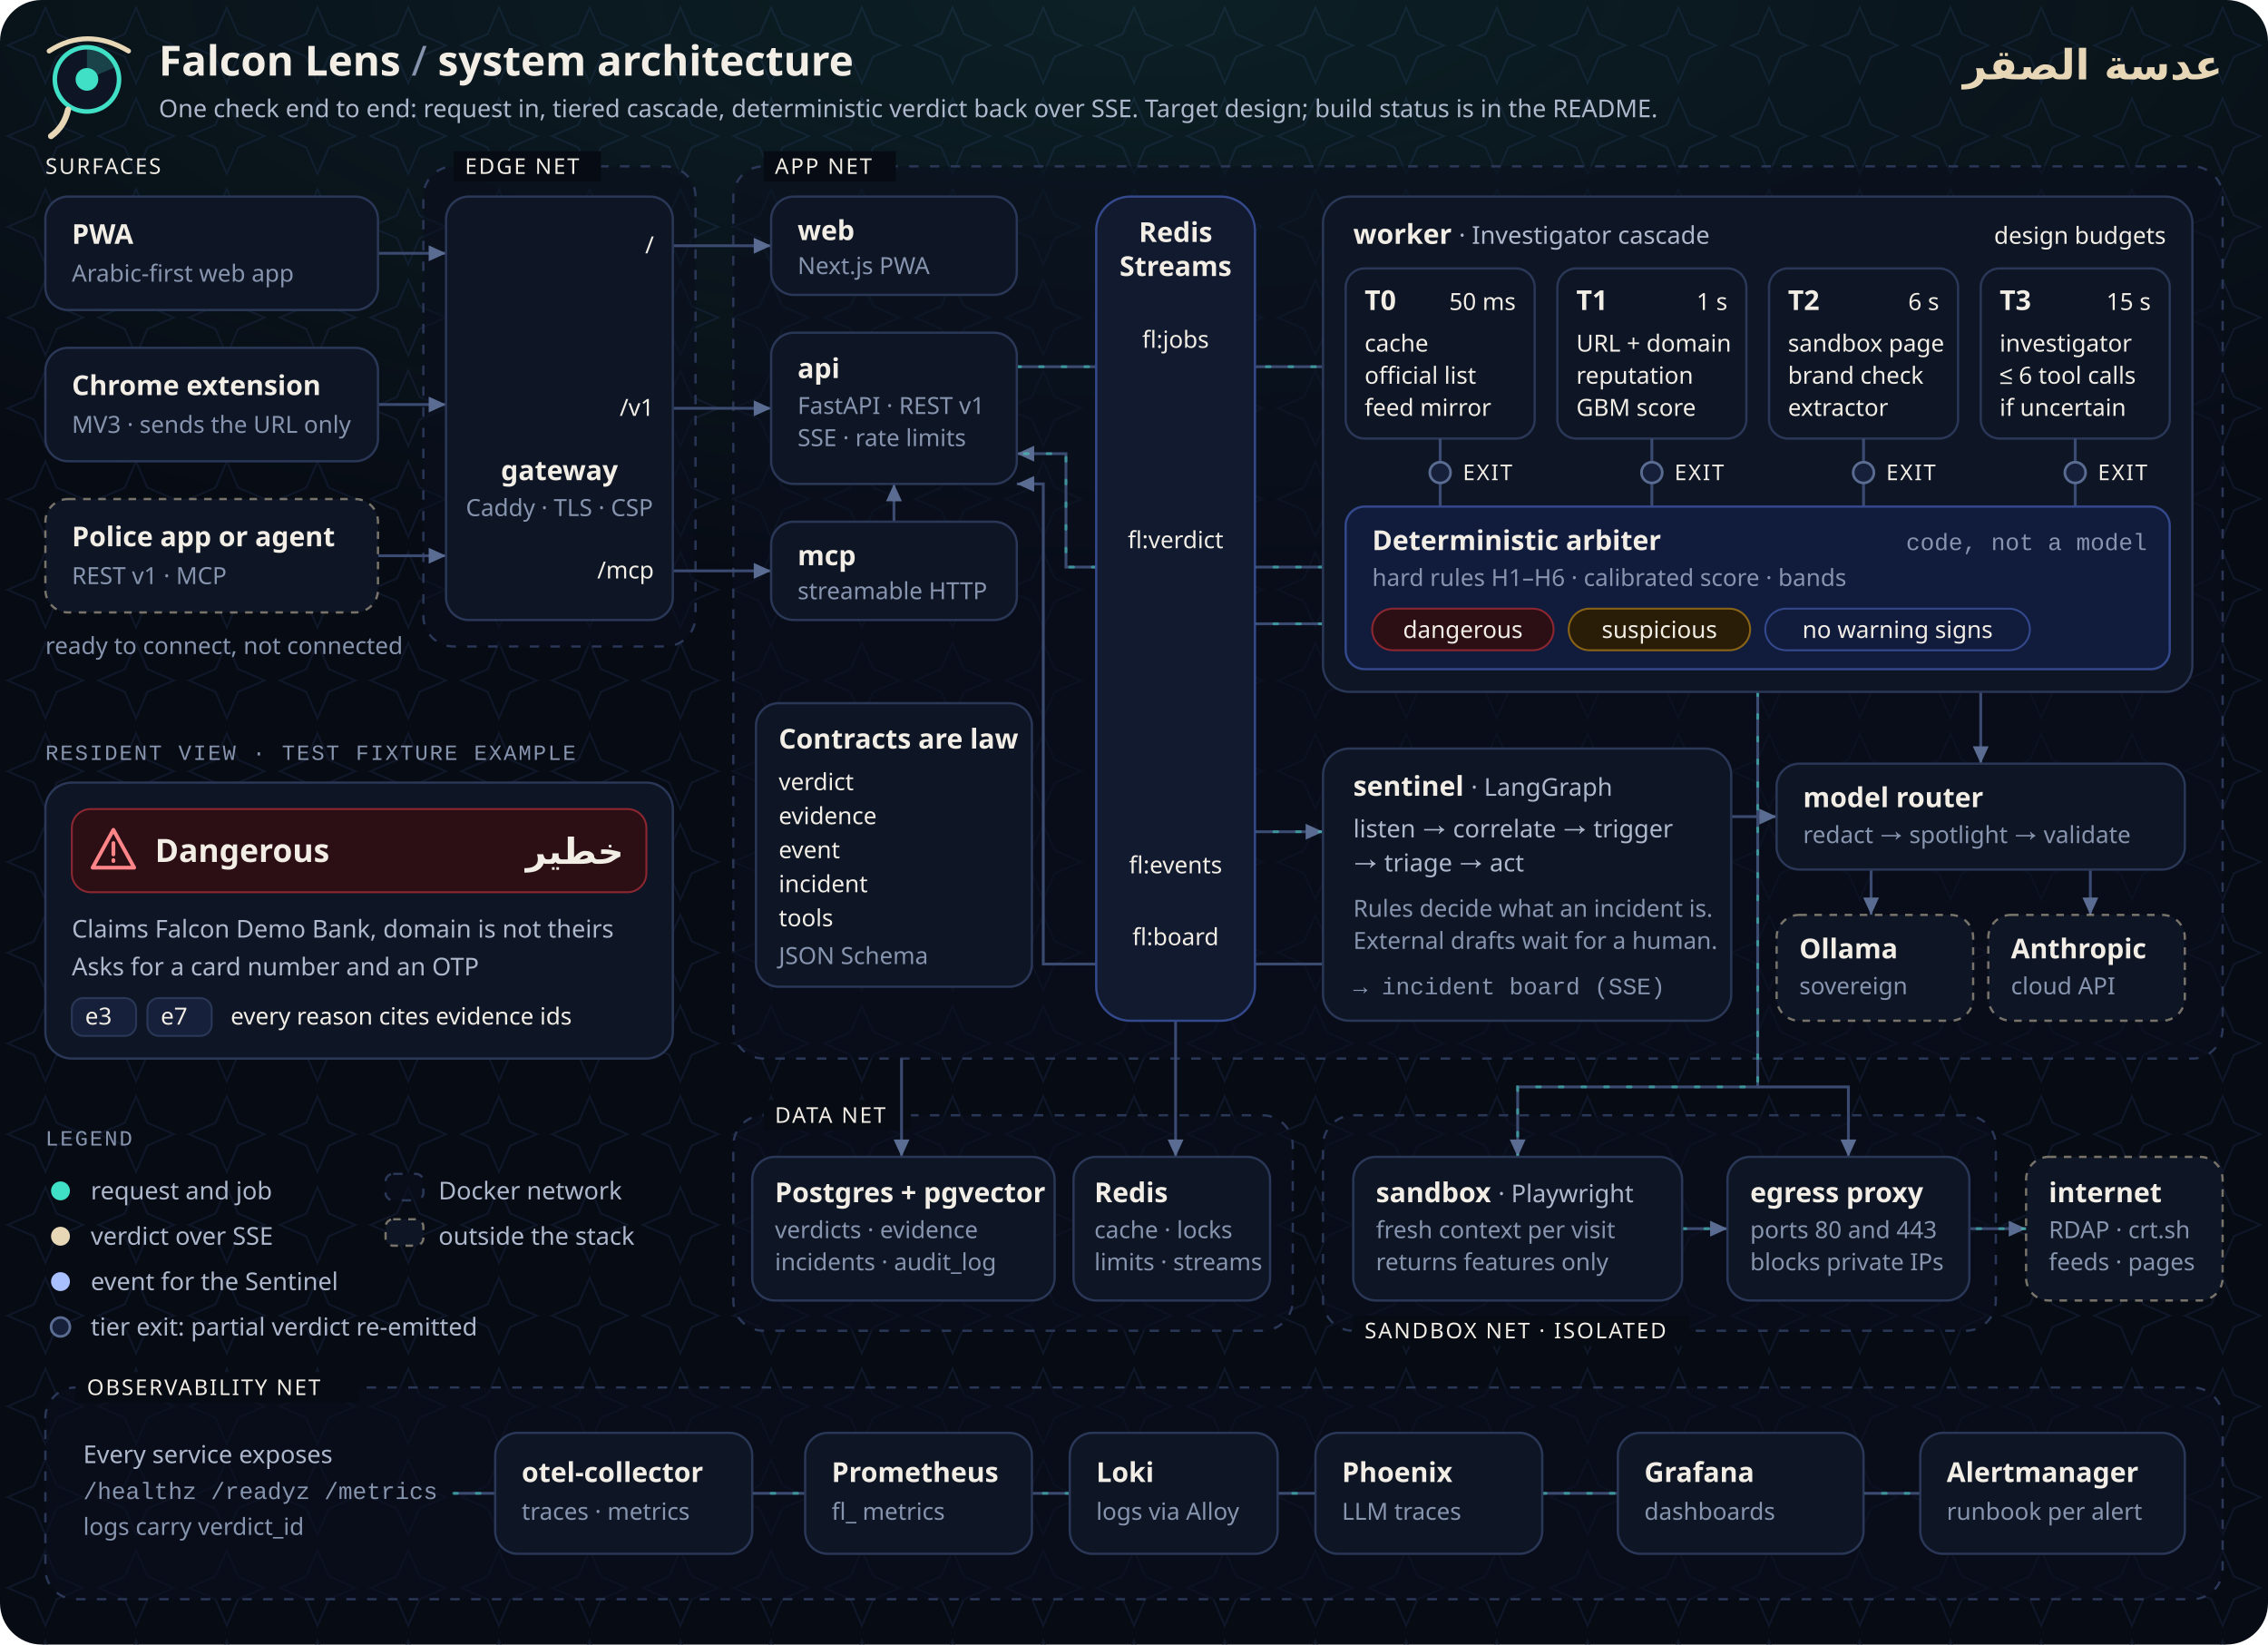
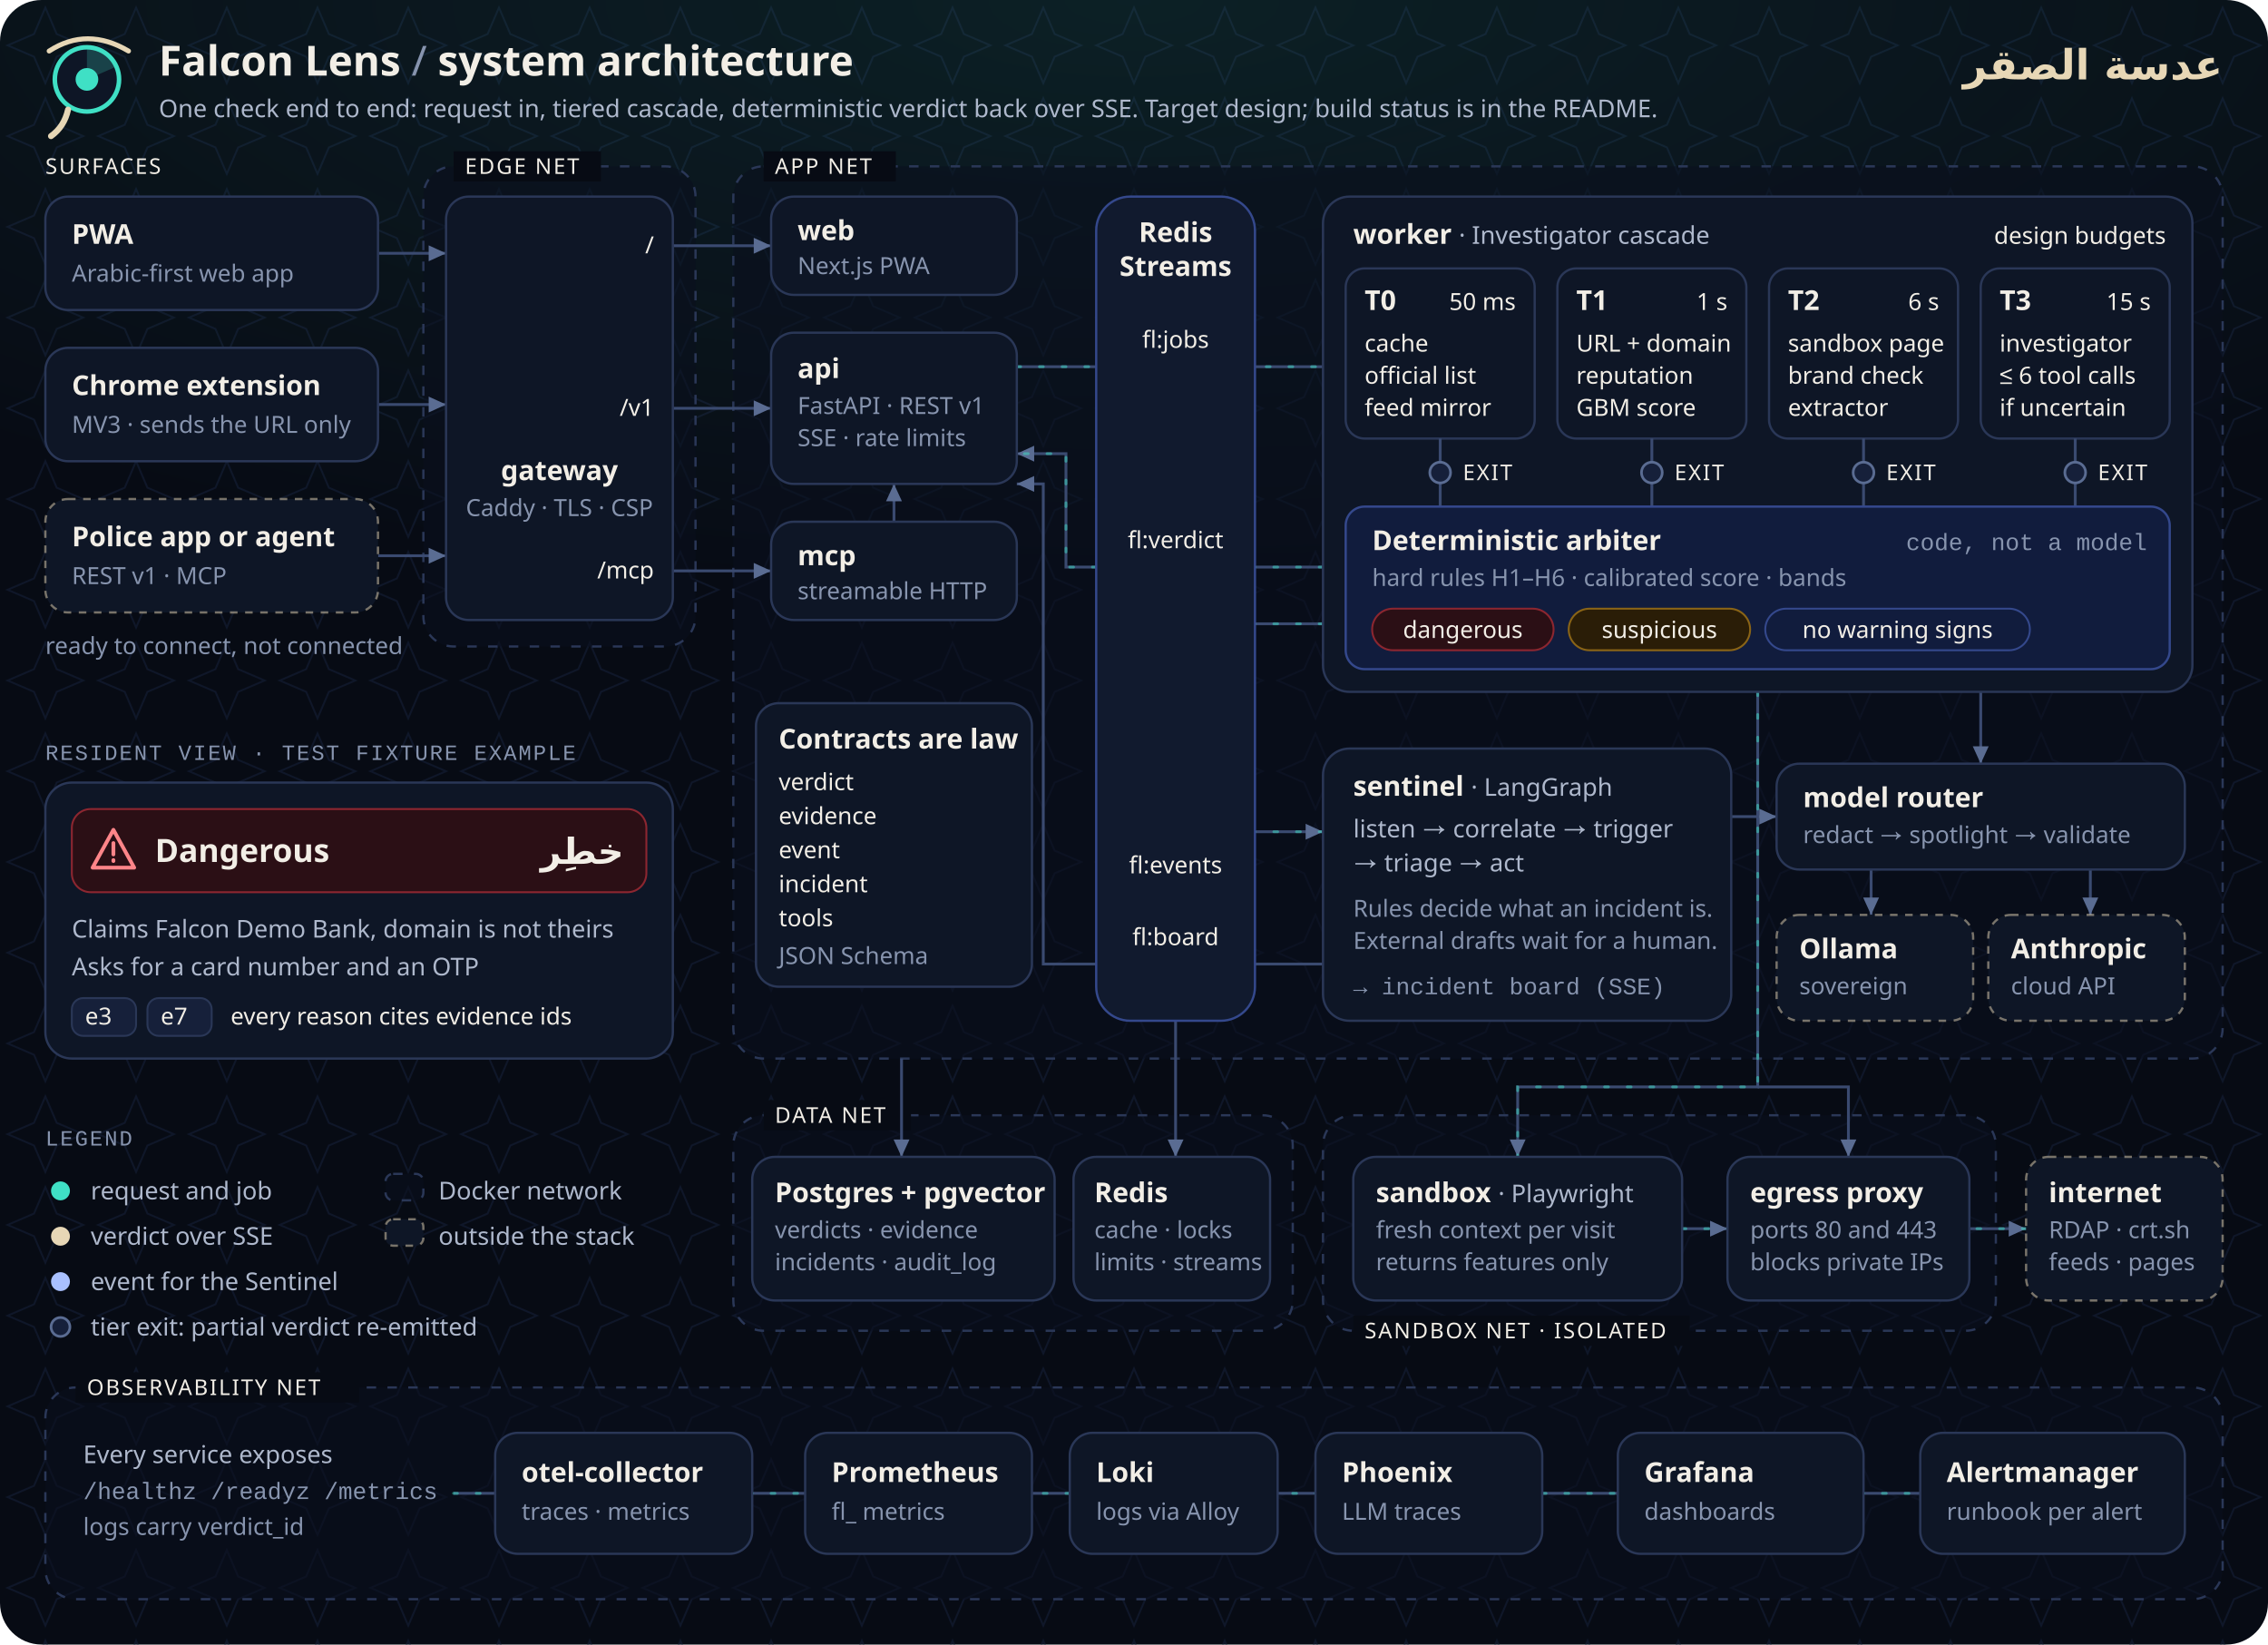
<svg xmlns="http://www.w3.org/2000/svg" viewBox="0 0 1200 870" width="1200" height="870" role="img" aria-labelledby="t d">
  <style>
text{font-family:-apple-system,BlinkMacSystemFont,"Segoe UI","Noto Sans",Helvetica,Arial,sans-serif;fill:#f2eee6}
.m{font-family:ui-monospace,SFMono-Regular,Menlo,Consolas,"Liberation Mono",monospace}
.t1{font-size:22px;font-weight:600}
.h{font-size:14.5px;font-weight:600}
.b{font-size:13px;fill:#aeb8cc}
.c{font-size:12.5px;fill:#8794ae}
.tag{font-size:11.5px;fill:#8794ae;letter-spacing:.08em}
.tl{fill:#3fe0c5}.sd{fill:#e7d7b6}
.card{fill:#0e1626;stroke:#2a3757;stroke-width:1.2}
.ext{fill:#0e1626;stroke:#e7d7b6;stroke-opacity:.5;stroke-width:1.2;stroke-dasharray:4 4}
.zone{fill:#0a101d;fill-opacity:.55;stroke:#2a3757;stroke-width:1.2;stroke-dasharray:5 6}
.w{fill:none;stroke:#3a4a70;stroke-width:1.5}
.f{fill:none;stroke:#3fe0c5;stroke-width:1.5;stroke-dasharray:2 10;stroke-linecap:round;opacity:.5;animation:dash 1.6s linear infinite}
.glow{fill:#3fe0c5;fill-opacity:.1;stroke:#3fe0c5;stroke-width:1.8;opacity:0}
.glow.dg{fill:#ff8589;stroke:#ff8589}
.lamp{fill:#16203a;stroke:#5a6c92;stroke-width:1.4}
.pk{opacity:0;offset-rotate:0deg}
.pk circle:first-child{opacity:.22}
.rq{fill:#3fe0c5}.vd{fill:#e7d7b6}.ev{fill:#a9c0ff}
.on{animation:lit 18s linear infinite}
.onl{animation:litl 18s linear infinite}
.on2{animation:lit2 36s linear infinite}
.lamp.go{animation:lamp 18s linear infinite}
.pk.s{animation:go 18s cubic-bezier(.65,0,.35,1) infinite}
.pk.l{animation:gol 18s cubic-bezier(.65,0,.35,1) infinite}
.pk.r{animation-direction:reverse}
.sweep{transform-origin:46px 42px;animation:spin 9s linear infinite}
@keyframes dash{to{stroke-dashoffset:-24}}
@keyframes spin{to{transform:rotate(360deg)}}
@keyframes lit{0%,13%,100%{opacity:0}1.5%,9%{opacity:1}}
@keyframes litl{0%,22%,100%{opacity:0}1.5%,18%{opacity:1}}
@keyframes lit2{0%,8%,100%{opacity:0}.8%,6%{opacity:1}}
@keyframes lamp{0%,16%,100%{fill:#16203a;stroke:#5a6c92}1.5%,12%{fill:#3fe0c5;stroke:#7df0dc}}
@keyframes go{0%{offset-distance:0%;opacity:0}.5%{opacity:1}6.2%{offset-distance:100%;opacity:1}6.9%,100%{offset-distance:100%;opacity:0}}
@keyframes gol{0%{offset-distance:0%;opacity:0}.5%{opacity:1}10.6%{offset-distance:100%;opacity:1}11.3%,100%{offset-distance:100%;opacity:0}}
@supports not (offset-path:path("M0 0H1")){.pk{display:none}}
@media (prefers-reduced-motion:reduce){*{animation:none!important}.pk{display:none}}
</style>
  <defs>
    <pattern id="lat" width="48" height="48" patternUnits="userSpaceOnUse">
      <path d="M24 4l6 14 14 6-14 6-6 14-6-14-14-6 14-6z" fill="none" stroke="#16203a" stroke-width="1" />
    </pattern>
    <radialGradient id="halo" cx="50%" cy="0%" r="75%">
      <stop offset="0" stop-color="#3fe0c5" stop-opacity=".1" />
      <stop offset="1" stop-color="#3fe0c5" stop-opacity="0" />
    </radialGradient>
    <marker id="a" viewBox="0 0 8 8" refX="7" refY="4" markerWidth="7" markerHeight="7" orient="auto-start-reverse">
      <path d="M0 .8L7 4 0 7.2z" fill="#5a6c92" />
    </marker>
  </defs>
  <rect width="1200" height="870" rx="22" fill="#070b14" />
  <rect width="1200" height="870" rx="22" fill="url(#lat)" opacity=".55" />
  <rect width="1200" height="420" rx="22" fill="url(#halo)" />
  <g>
    <circle cx="46" cy="42" r="17" fill="#0e1626" stroke="#3fe0c5" stroke-width="2.4" />
    <path class="sweep" d="M46 42L46 25A17 17 0 0 1 61.6 35.2z" fill="#3fe0c5" opacity=".22" />
    <circle cx="46" cy="42" r="6" fill="#3fe0c5" />
    <path d="M26 27q20-13 42 0" fill="none" stroke="#e7d7b6" stroke-width="2.6" stroke-linecap="round" />
    <path d="M36 58q-2 9-9 14" fill="none" stroke="#e7d7b6" stroke-width="3.2" stroke-linecap="round" />
    <text x="84" y="40" class="t1">Falcon Lens <tspan fill="#8794ae" font-weight="400">/</tspan> system architecture</text>
    <text x="84" y="62" class="b">One check end to end: request in, tiered cascade, deterministic verdict back over SSE. Target design; build status is in the README.</text>
    <text x="1176" y="42" text-anchor="end" class="t1 sd">عدسة الصقر</text>
  </g>
  <rect class="zone" x="224" y="88" width="144" height="254" rx="16" />
  <rect class="zone" x="388" y="88" width="788" height="472" rx="16" />
  <rect class="zone" x="388" y="590" width="296" height="114" rx="16" />
  <rect class="zone" x="700" y="590" width="356" height="114" rx="16" />
  <rect class="zone" x="24" y="734" width="1152" height="112" rx="16" />
  <g class="m tag">
    <rect x="240" y="80" width="78" height="16" fill="#070b14" />
    <text x="246" y="92">EDGE NET</text>
    <rect x="404" y="80" width="70" height="16" fill="#070b14" />
    <text x="410" y="92">APP NET</text>
    <rect x="404" y="582" width="78" height="16" fill="#070b14" />
    <text x="410" y="594">DATA NET</text>
    <rect x="716" y="696" width="178" height="16" fill="#070b14" />
    <text x="722" y="708">SANDBOX NET · ISOLATED</text>
    <rect x="40" y="726" width="150" height="16" fill="#070b14" />
    <text x="46" y="738">OBSERVABILITY NET</text>
    <text x="24" y="92">SURFACES</text>
  </g>
  <g class="w" marker-end="url(#a)">
    <path d="M200 134H236" />
    <path d="M200 214H236" />
    <path d="M200 294H236" />
    <path d="M356 130H408" />
    <path d="M356 216H408" />
    <path d="M356 302H408" />
    <path d="M538 194H712" />
    <path d="M712 300H564V240H538" />
    <path d="M712 330H622V440H700" />
    <path d="M700 510H552V256H538" />
    <path d="M930 366V575H803V612" />
    <path d="M930 575H978V612" />
    <path d="M1048 366V404" />
    <path d="M916 432H940" />
    <path d="M990 460V484" />
    <path d="M1106 460V484" />
    <path d="M890 650H914" />
    <path d="M1042 650H1072" />
    <path d="M622 540V612" />
    <path d="M477 560V612" />
    <path d="M473 276V256" />
    <path d="M812 187H824" />
    <path d="M924 187H936" />
    <path d="M1036 187H1048" />
  </g>
  <path class="w" d="M240 790H1016" />
  <g class="f">
    <path d="M538 194H712" />
    <path d="M712 300H564V240H538" />
    <path d="M712 330H622V440H700" />
    <path d="M930 366V575H803V612" />
    <path d="M890 650H1072" />
    <path d="M240 790H1016" />
  </g>
  <g>
    <rect class="card" x="24" y="104" width="176" height="60" rx="12" />
    <rect class="glow on" x="24" y="104" width="176" height="60" rx="12" />
    <rect class="glow dg onl" style="animation-delay:14.8s" x="24" y="104" width="176" height="60" rx="12" />
    <text x="38" y="129" class="h">PWA</text>
    <text x="38" y="149" class="c">Arabic-first web app</text>
    <rect class="card" x="24" y="184" width="176" height="60" rx="12" />
    <text x="38" y="209" class="h">Chrome extension</text>
    <text x="38" y="229" class="c">MV3 · sends the URL only</text>
    <rect class="ext" x="24" y="264" width="176" height="60" rx="12" />
    <text x="38" y="289" class="h">Police app or agent</text>
    <text x="38" y="309" class="c">REST v1 · MCP</text>
    <text x="24" y="346" class="c">ready to connect, not connected</text>
  </g>
  <g>
    <rect class="card" x="236" y="104" width="120" height="224" rx="12" />
    <rect class="glow on" style="animation-delay:.6s" x="236" y="104" width="120" height="224" rx="12" />
    <text x="296" y="254" text-anchor="middle" class="h">gateway</text>
    <text x="296" y="273" text-anchor="middle" class="c">Caddy · TLS · CSP</text>
    <g class="m c" text-anchor="end">
      <text x="346" y="134">/</text>
      <text x="346" y="220">/v1</text>
      <text x="346" y="306">/mcp</text>
    </g>
  </g>
  <g>
    <rect class="card" x="408" y="104" width="130" height="52" rx="12" />
    <text x="422" y="127" class="h">web</text>
    <text x="422" y="145" class="c">Next.js PWA</text>
    <rect class="card" x="408" y="176" width="130" height="80" rx="12" />
    <rect class="glow on" style="animation-delay:2s" x="408" y="176" width="130" height="80" rx="12" />
    <rect class="glow on" style="animation-delay:12.8s" x="408" y="176" width="130" height="80" rx="12" />
    <text x="422" y="200" class="h">api</text>
    <text x="422" y="219" class="c">FastAPI · REST v1</text>
    <text x="422" y="236" class="c">SSE · rate limits</text>
    <rect class="card" x="408" y="276" width="130" height="52" rx="12" />
    <text x="422" y="299" class="h">mcp</text>
    <text x="422" y="317" class="c">streamable HTTP</text>
    <rect class="card" x="400" y="372" width="146" height="150" rx="12" />
    <text x="412" y="396" class="h">Contracts are law</text>
    <g class="m c">
      <text x="412" y="418">verdict</text>
      <text x="412" y="436">evidence</text>
      <text x="412" y="454">event</text>
      <text x="412" y="472">incident</text>
      <text x="412" y="490">tools</text>
    </g>
    <text x="412" y="510" class="c">JSON Schema</text>
  </g>
  <g>
    <rect x="580" y="104" width="84" height="436" rx="18" fill="#111a2e" stroke="#34488c" stroke-width="1.2" />
    <text x="622" y="128" text-anchor="middle" class="h">Redis</text>
    <text x="622" y="146" text-anchor="middle" class="h">Streams</text>
    <g class="m c" text-anchor="middle">
      <text x="622" y="184">fl:jobs</text>
      <text x="622" y="290">fl:verdict</text>
      <text x="622" y="462">fl:events</text>
      <text x="622" y="500">fl:board</text>
    </g>
  </g>
  <g>
    <rect class="card" x="700" y="104" width="460" height="262" rx="14" />
    <text x="716" y="129" class="h">worker <tspan class="b" font-weight="400">· Investigator cascade</tspan>
    </text>
    <g>
      <rect class="card" x="712" y="142" width="100" height="90" rx="10" fill="#16203a" />
      <rect class="glow on" style="animation-delay:3.2s" x="712" y="142" width="100" height="90" rx="10" />
      <rect class="card" x="824" y="142" width="100" height="90" rx="10" fill="#16203a" />
      <rect class="glow on" style="animation-delay:4.2s" x="824" y="142" width="100" height="90" rx="10" />
      <rect class="card" x="936" y="142" width="100" height="90" rx="10" fill="#16203a" />
      <rect class="glow onl" style="animation-delay:5.4s" x="936" y="142" width="100" height="90" rx="10" />
      <rect class="card" x="1048" y="142" width="100" height="90" rx="10" fill="#16203a" />
      <rect class="glow on" style="animation-delay:9s" x="1048" y="142" width="100" height="90" rx="10" />
      <g class="m h tl">
        <text x="722" y="164">T0</text>
        <text x="834" y="164">T1</text>
        <text x="946" y="164">T2</text>
        <text x="1058" y="164">T3</text>
      </g>
      <g class="m c" text-anchor="end">
        <text x="1146" y="129">design budgets</text>
        <text x="802" y="164">50 ms</text>
        <text x="914" y="164">1 s</text>
        <text x="1026" y="164">6 s</text>
        <text x="1138" y="164">15 s</text>
      </g>
      <g class="c">
        <text x="722" y="186">cache</text>
        <text x="722" y="203">official list</text>
        <text x="722" y="220">feed mirror</text>
        <text x="834" y="186">URL + domain</text>
        <text x="834" y="203">reputation</text>
        <text x="834" y="220">GBM score</text>
        <text x="946" y="186">sandbox page</text>
        <text x="946" y="203">brand check</text>
        <text x="946" y="220">extractor</text>
        <text x="1058" y="186">investigator</text>
        <text x="1058" y="203">≤ 6 tool calls</text>
        <text x="1058" y="220">if uncertain</text>
      </g>
    </g>
    <g class="w">
      <path d="M762 232V268" />
      <path d="M874 232V268" />
      <path d="M986 232V268" />
      <path d="M1098 232V268" />
    </g>
    <circle class="lamp go" style="animation-delay:4s" cx="762" cy="250" r="5.5" />
    <circle class="lamp go" style="animation-delay:5.1s" cx="874" cy="250" r="5.5" />
    <circle class="lamp go" style="animation-delay:8.6s" cx="986" cy="250" r="5.5" />
    <circle class="lamp go" style="animation-delay:10.5s" cx="1098" cy="250" r="5.5" />
    <g class="m tag">
      <text x="774" y="254">EXIT</text>
      <text x="886" y="254">EXIT</text>
      <text x="998" y="254">EXIT</text>
      <text x="1110" y="254">EXIT</text>
    </g>
    <rect x="712" y="268" width="436" height="86" rx="10" fill="#111c3d" stroke="#34488c" stroke-width="1.2" />
    <rect class="glow onl" style="animation-delay:11s" x="712" y="268" width="436" height="86" rx="10" />
    <text x="726" y="291" class="h">Deterministic arbiter</text>
    <text x="1136" y="291" text-anchor="end" class="m c">code, not a model</text>
    <text x="726" y="310" class="c">hard rules H1–H6 · calibrated score · bands</text>
    <g>
      <rect x="726" y="322" width="96" height="22" rx="11" fill="#2b0f15" stroke="#8c2630" />
      <rect class="glow dg onl" style="animation-delay:11.2s" x="726" y="322" width="96" height="22" rx="11" />
      <rect x="830" y="322" width="96" height="22" rx="11" fill="#2a1d07" stroke="#8a6416" />
      <rect x="934" y="322" width="140" height="22" rx="11" fill="#111c3d" stroke="#34488c" />
      <g font-size="12.5" text-anchor="middle">
        <text x="774" y="337.5" fill="#ff8589">dangerous</text>
        <text x="878" y="337.5" fill="#ffc55c">suspicious</text>
        <text x="1004" y="337.5" fill="#a9c0ff">no warning signs</text>
      </g>
    </g>
  </g>
  <g>
    <rect class="card" x="700" y="396" width="216" height="144" rx="14" />
    <rect class="glow onl" style="animation-delay:12.8s" x="700" y="396" width="216" height="144" rx="14" />
    <text x="716" y="421" class="h">sentinel <tspan class="b" font-weight="400">· LangGraph</tspan>
    </text>
    <text x="716" y="443" class="b">listen → correlate → trigger</text>
    <text x="716" y="461" class="b">→ triage → act</text>
    <text x="716" y="485" class="c">Rules decide what an incident is.</text>
    <text x="716" y="502" class="c">External drafts wait for a human.</text>
    <text x="716" y="526" class="m c">→ incident board (SSE)</text>
  </g>
  <g>
    <rect class="card" x="940" y="404" width="216" height="56" rx="12" />
    <rect class="glow on" style="animation-delay:9.6s" x="940" y="404" width="216" height="56" rx="12" />
    <text x="954" y="427" class="h">model router</text>
    <text x="954" y="446" class="c">redact → spotlight → validate</text>
    <rect class="ext" x="940" y="484" width="104" height="56" rx="12" />
    <rect class="glow on2" style="animation-delay:28.1s" x="940" y="484" width="104" height="56" rx="12" />
    <text x="952" y="507" class="h">Ollama</text>
    <text x="952" y="526" class="c">sovereign</text>
    <rect class="ext" x="1052" y="484" width="104" height="56" rx="12" />
    <rect class="glow on2" style="animation-delay:10.1s" x="1052" y="484" width="104" height="56" rx="12" />
    <text x="1064" y="507" class="h">Anthropic</text>
    <text x="1064" y="526" class="c">cloud API</text>
  </g>
  <g>
    <text x="24" y="402" class="m tag">RESIDENT VIEW · TEST FIXTURE EXAMPLE</text>
    <rect class="card" x="24" y="414" width="332" height="146" rx="14" />
    <rect class="glow dg onl" style="animation-delay:14.8s" x="24" y="414" width="332" height="146" rx="14" />
    <rect x="38" y="428" width="304" height="44" rx="10" fill="#2b0f15" stroke="#8c2630" />
    <path d="M60 439l11 20h-22z" fill="none" stroke="#ff8589" stroke-width="2" stroke-linejoin="round" />
    <path d="M60 446v6M60 455v.5" stroke="#ff8589" stroke-width="2" stroke-linecap="round" />
    <text x="82" y="456" font-size="17" font-weight="600" fill="#ff8589">Dangerous</text>
-     <text x="330" y="457" text-anchor="end" font-size="19" font-weight="600" fill="#ff8589">خطير</text>
+     <text x="330" y="457" text-anchor="end" font-size="19" font-weight="600" fill="#ff8589">خطِر</text>
    <text x="38" y="496" class="b">Claims Falcon Demo Bank, domain is not theirs</text>
    <text x="38" y="516" class="b">Asks for a card number and an OTP</text>
    <g class="m c">
      <rect x="38" y="528" width="34" height="20" rx="6" fill="#16203a" stroke="#2a3757" />
      <text x="45" y="542">e3</text>
      <rect x="78" y="528" width="34" height="20" rx="6" fill="#16203a" stroke="#2a3757" />
      <text x="85" y="542">e7</text>
      <text x="122" y="542">every reason cites evidence ids</text>
    </g>
  </g>
  <g>
    <text x="24" y="606" class="m tag">LEGEND</text>
    <circle cx="32" cy="630" r="5" class="rq" />
    <text x="48" y="634.5" class="b">request and job</text>
    <circle cx="32" cy="654" r="5" class="vd" />
    <text x="48" y="658.5" class="b">verdict over SSE</text>
    <circle cx="32" cy="678" r="5" class="ev" />
    <text x="48" y="682.5" class="b">event for the Sentinel</text>
    <circle cx="32" cy="702" r="5" fill="#16203a" stroke="#5a6c92" stroke-width="1.4" />
    <text x="48" y="706.5" class="b">tier exit: partial verdict re-emitted</text>
    <rect x="204" y="621" width="20" height="14" rx="4" class="zone" />
    <text x="232" y="634.5" class="b">Docker network</text>
    <rect x="204" y="645" width="20" height="14" rx="4" class="ext" />
    <text x="232" y="658.5" class="b">outside the stack</text>
  </g>
  <g>
    <rect class="card" x="398" y="612" width="160" height="76" rx="12" />
    <text x="410" y="636" class="h">Postgres + pgvector</text>
    <text x="410" y="655" class="c">verdicts · evidence</text>
    <text x="410" y="672" class="c">incidents · audit_log</text>
    <rect class="card" x="568" y="612" width="104" height="76" rx="12" />
    <text x="579" y="636" class="h">Redis</text>
    <text x="579" y="655" class="c">cache · locks</text>
    <text x="579" y="672" class="c">limits · streams</text>
  </g>
  <g>
    <rect class="card" x="716" y="612" width="174" height="76" rx="12" />
    <rect class="glow on" style="animation-delay:6.6s" x="716" y="612" width="174" height="76" rx="12" />
    <text x="728" y="636" class="h">sandbox <tspan class="b" font-weight="400">· Playwright</tspan>
    </text>
    <text x="728" y="655" class="c">fresh context per visit</text>
    <text x="728" y="672" class="c">returns features only</text>
    <rect class="card" x="914" y="612" width="128" height="76" rx="12" />
    <rect class="glow on" style="animation-delay:7.2s" x="914" y="612" width="128" height="76" rx="12" />
    <text x="926" y="636" class="h">egress proxy</text>
    <text x="926" y="655" class="c">ports 80 and 443</text>
    <text x="926" y="672" class="c">blocks private IPs</text>
    <rect class="ext" x="1072" y="612" width="104" height="76" rx="12" />
    <text x="1084" y="636" class="h">internet</text>
    <text x="1084" y="655" class="c">RDAP · crt.sh</text>
    <text x="1084" y="672" class="c">feeds · pages</text>
  </g>
  <g>
    <text x="44" y="774" class="b">Every service exposes</text>
    <text x="44" y="793" class="m c">/healthz /readyz /metrics</text>
    <text x="44" y="812" class="c">logs carry verdict_id</text>
    <g>
      <rect class="card" x="262" y="758" width="136" height="64" rx="12" />
      <text x="276" y="784" class="h">otel-collector</text>
      <text x="276" y="804" class="c">traces · metrics</text>
      <rect class="card" x="426" y="758" width="120" height="64" rx="12" />
      <text x="440" y="784" class="h">Prometheus</text>
      <text x="440" y="804" class="c">fl_ metrics</text>
      <rect class="card" x="566" y="758" width="110" height="64" rx="12" />
      <text x="580" y="784" class="h">Loki</text>
      <text x="580" y="804" class="c">logs via Alloy</text>
      <rect class="card" x="696" y="758" width="120" height="64" rx="12" />
      <text x="710" y="784" class="h">Phoenix</text>
      <text x="710" y="804" class="c">LLM traces</text>
      <rect class="card" x="856" y="758" width="130" height="64" rx="12" />
      <text x="870" y="784" class="h">Grafana</text>
      <text x="870" y="804" class="c">dashboards</text>
      <rect class="card" x="1016" y="758" width="140" height="64" rx="12" />
      <text x="1030" y="784" class="h">Alertmanager</text>
      <text x="1030" y="804" class="c">runbook per alert</text>
    </g>
  </g>
  <g>
    <g class="pk l rq" style="offset-path:path('M200 134H296V216H408')">
      <circle r="10" />
      <circle r="4.5" />
    </g>
    <g class="pk s rq" style="offset-path:path('M538 194H712');animation-delay:2s">
      <circle r="10" />
      <circle r="4.5" />
    </g>
    <g class="pk s rq" style="offset-path:path('M930 366V575H978V612');animation-delay:4.4s">
      <circle r="10" />
      <circle r="4.5" />
    </g>
    <g class="pk s rq" style="offset-path:path('M930 366V575H803V612');animation-delay:5.5s">
      <circle r="10" />
      <circle r="4.5" />
    </g>
    <g class="pk s rq" style="offset-path:path('M890 650H1072');animation-delay:6.7s">
      <circle r="10" />
      <circle r="4.5" />
    </g>
    <g class="pk s r rq" style="offset-path:path('M930 366V575H803V612');animation-delay:-10.4s">
      <circle r="10" />
      <circle r="4.5" />
    </g>
    <g class="pk s rq" style="offset-path:path('M1048 340V404');animation-delay:9.1s">
      <circle r="10" />
      <circle r="4.5" />
    </g>
    <g class="pk s vd" style="offset-path:path('M712 300H564V240H538');animation-delay:11.6s">
      <circle r="10" />
      <circle r="4.5" />
    </g>
    <g class="pk l vd" style="offset-path:path('M408 216H296V134H200');animation-delay:12.8s">
      <circle r="10" />
      <circle r="4.5" />
    </g>
    <g class="pk s ev" style="offset-path:path('M712 330H622V440H700');animation-delay:11.6s">
      <circle r="10" />
      <circle r="4.5" />
    </g>
    <g class="pk l ev" style="offset-path:path('M700 510H552V256H538');animation-delay:14.4s">
      <circle r="10" />
      <circle r="4.5" />
    </g>
  </g>
</svg>
